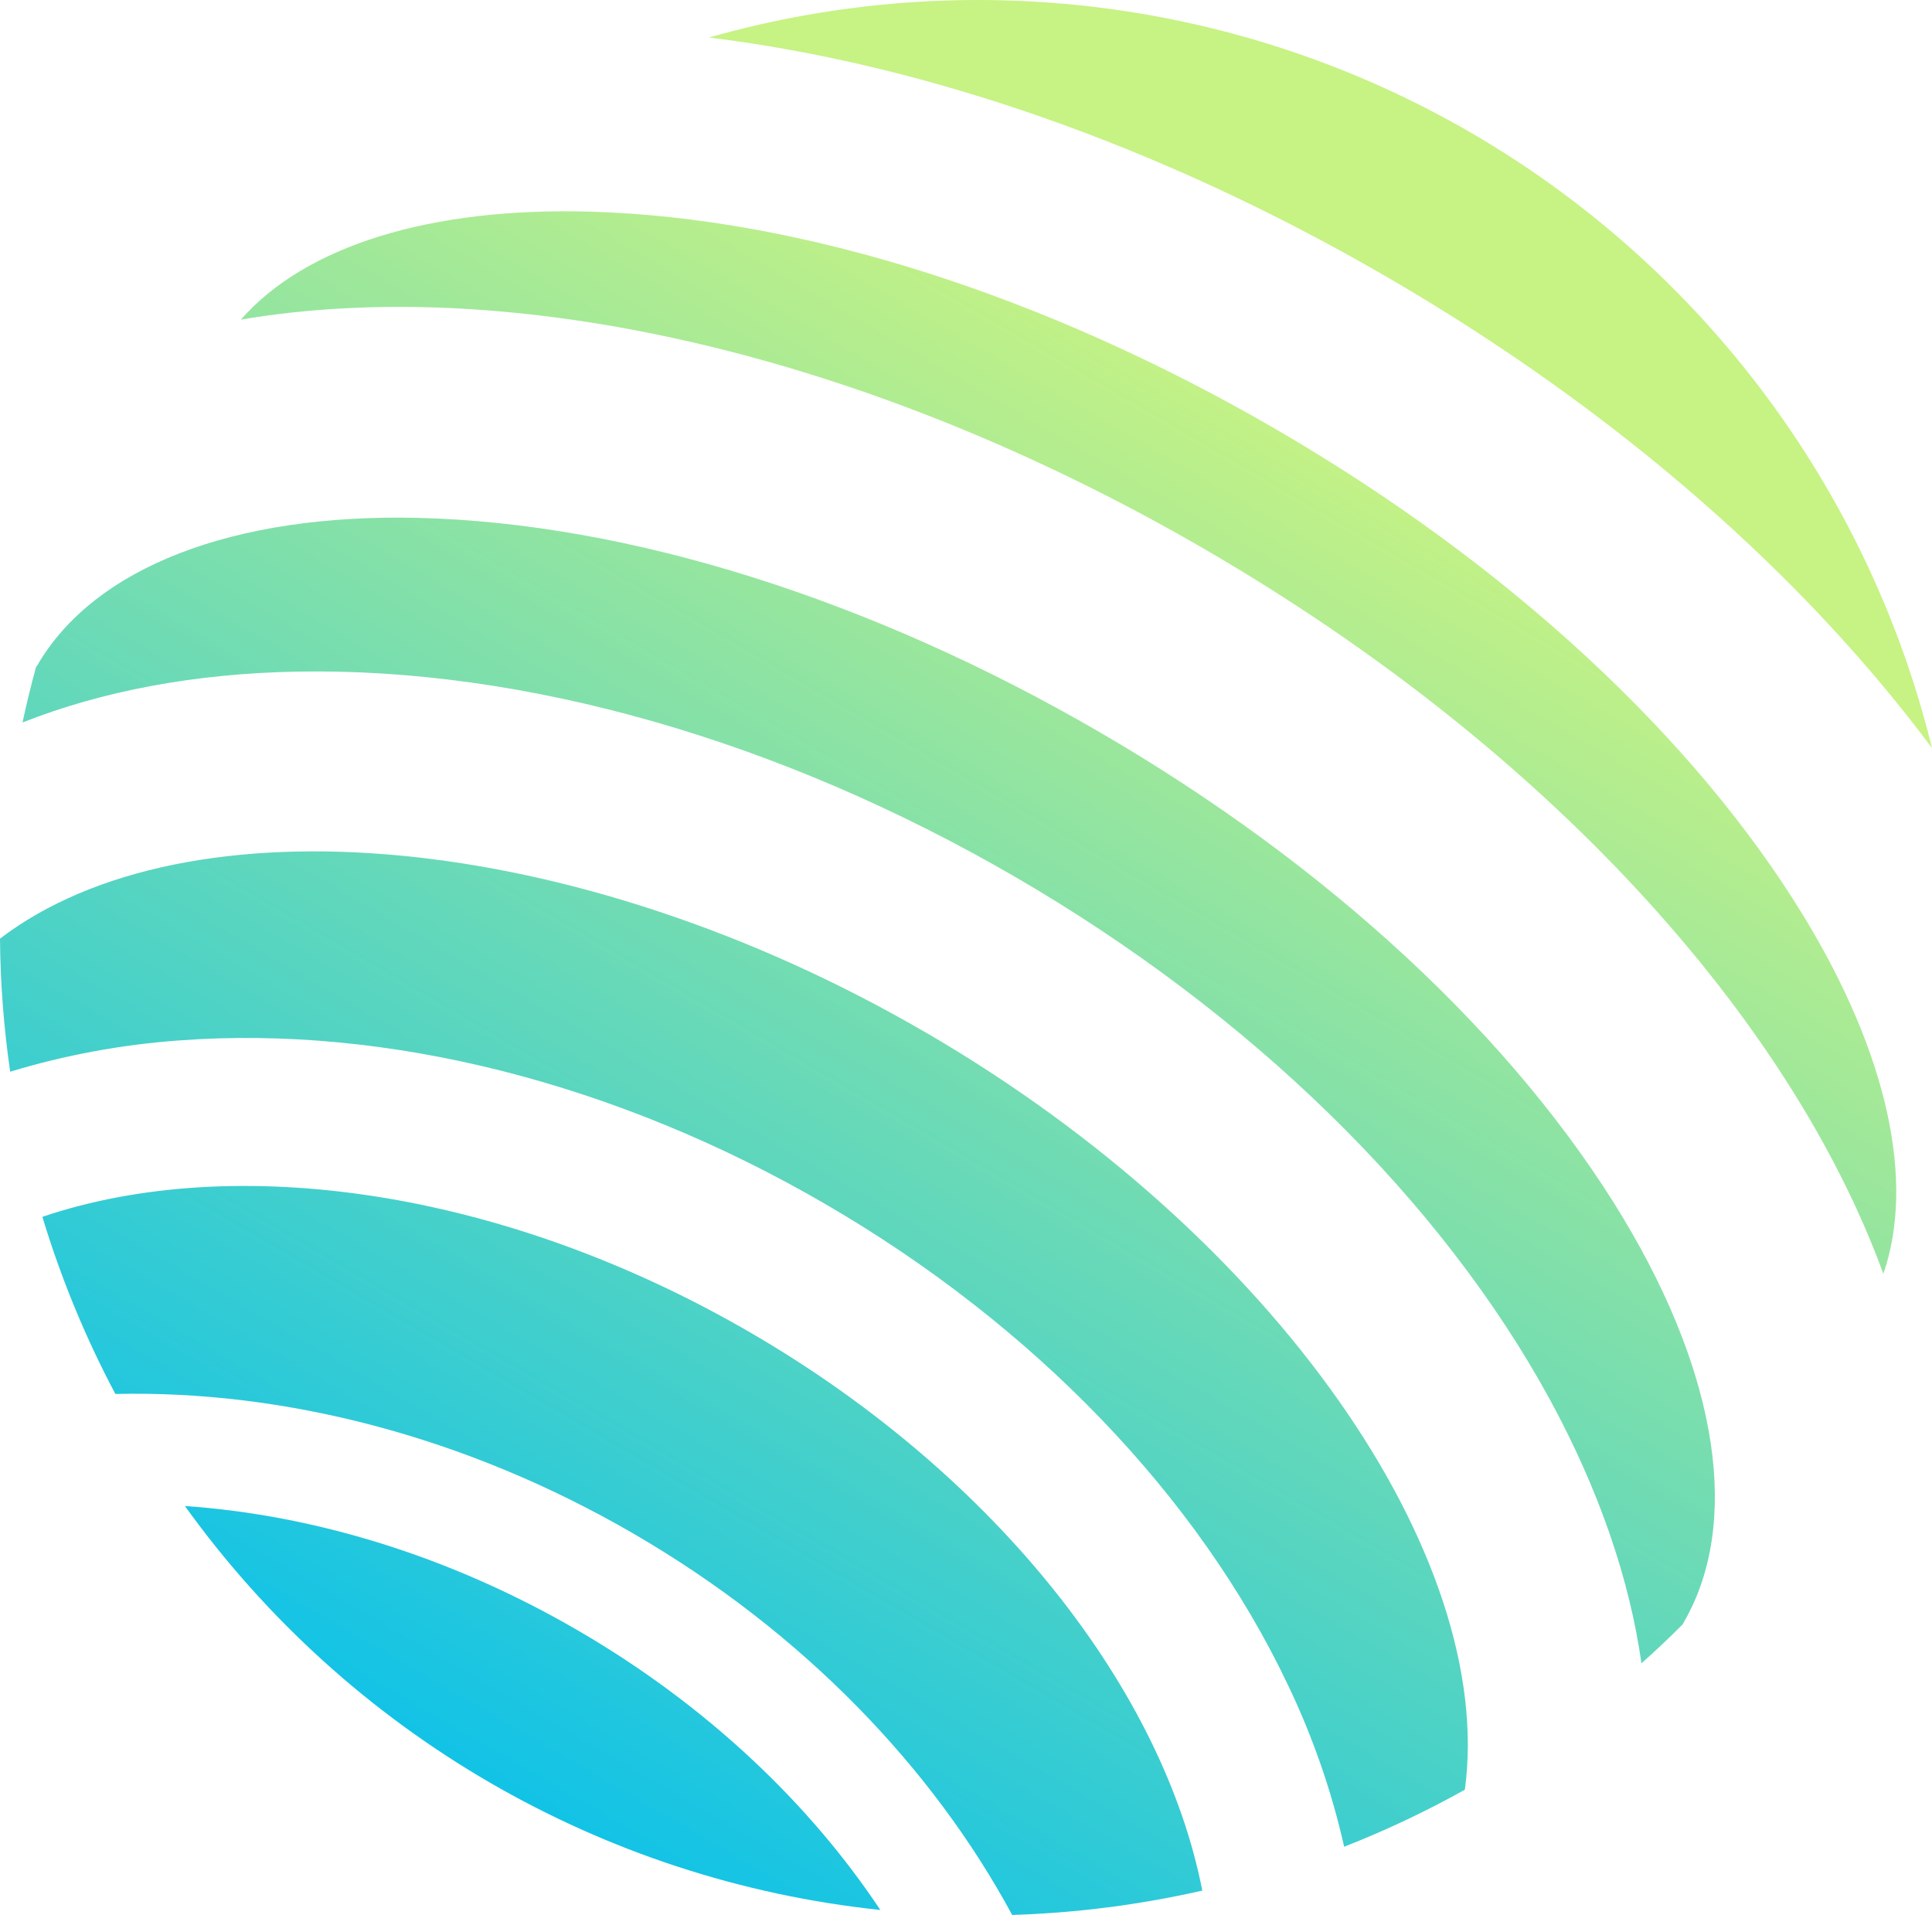
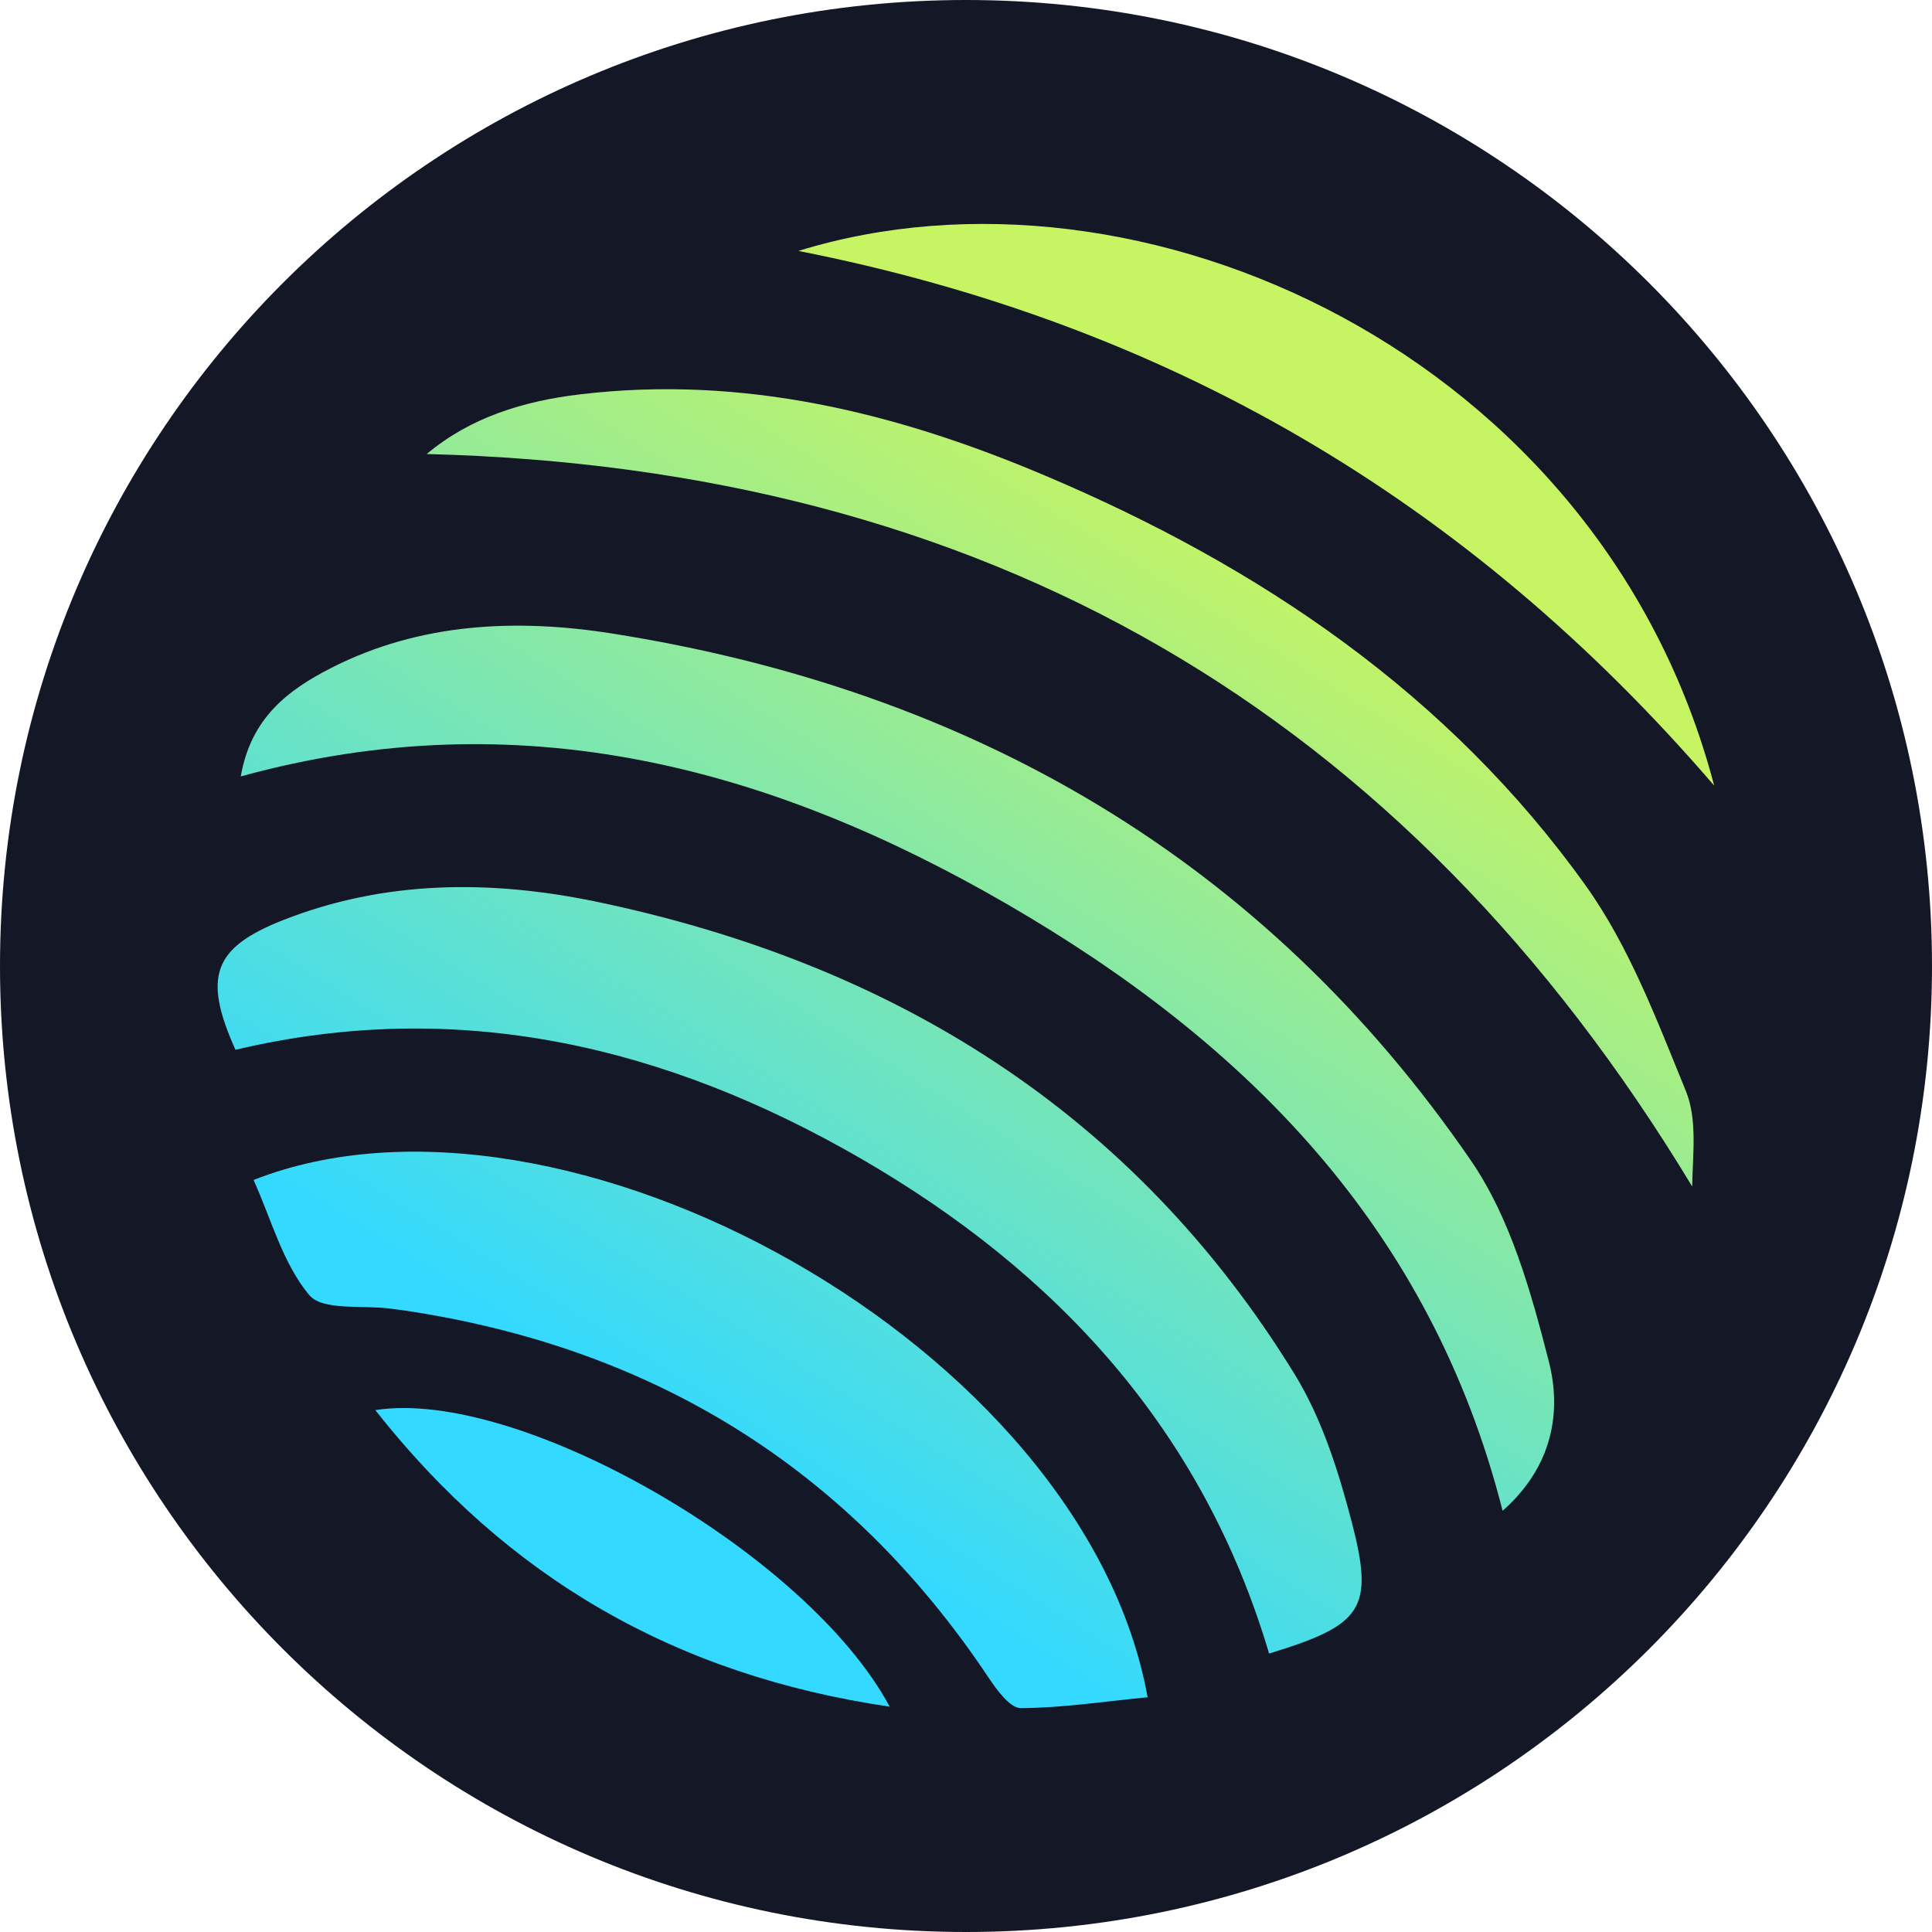
- <svg xmlns="http://www.w3.org/2000/svg" viewBox="0 0 32.285 32" fill="none">
-   <linearGradient id="jup" x1="21.5" x2="6.667" y1="6.5" y2="32" gradientUnits="userSpaceOnUse">
-     <stop offset="0" stop-color="#C7F284" />
-     <stop offset="1" stop-color="#00BEF0" />
+ <svg xmlns="http://www.w3.org/2000/svg" version="1.1" id="katman_1" x="0px" y="0px" viewBox="0 0 800 800" style="enable-background:new 0 0 800 800;" xml:space="preserve" width="120" height="120">
+   <style type="text/css">
+ 	.st0{fill:#141726;}
+ 	.st1{fill:url(#SVGID_1_);}
+ 	.st2{fill:url(#SVGID_2_);}
+ 	.st3{fill:url(#SVGID_3_);}
+ 	.st4{fill:url(#SVGID_4_);}
+ 	.st5{fill:url(#SVGID_5_);}
+ 	.st6{fill:url(#SVGID_6_);}
+ </style>
+   <circle class="st0" cx="400" cy="400" r="400" />
+   <linearGradient id="SVGID_1_" gradientUnits="userSpaceOnUse" x1="574.926" y1="665.873" x2="248.526" y2="142.313" gradientTransform="matrix(1 0 0 -1 0 800)">
+     <stop offset="0.16" style="stop-color:#C6F462" />
+     <stop offset="0.89" style="stop-color:#33D9FF" />
  </linearGradient>
-   <path fill="url(#jup)" d="M3.09 25.167a16.433 16.433 0 0 0 11.621 6.75c-1.185-1.784-2.907-3.424-5.057-4.673-2.15-1.25-4.428-1.931-6.563-2.077Z" />
-   <path fill="url(#jup)" d="M12.543 22.27C8.4 19.864 3.916 19.25.708 20.334c.31 1.024.718 2.015 1.22 2.96 2.787-.065 5.83.692 8.663 2.337 2.832 1.645 4.998 3.915 6.323 6.369 1.07-.033 2.134-.17 3.177-.407-.648-3.323-3.406-6.915-7.548-9.323Z" />
-   <path fill="url(#jup)" d="M32.285 12.5A16.42 16.42 0 0 0 11.846.627c3.546.434 7.48 1.765 11.34 4.007 3.86 2.242 6.967 5.001 9.1 7.868Z" />
-   <path fill="url(#jup)" d="M27.127 20.358c-1.815-3.013-4.923-5.9-8.753-8.124-3.83-2.225-7.875-3.495-11.389-3.58-3.091-.072-5.411.826-6.363 2.466l-.02.028c-.085.308-.159.616-.226.925 1.33-.525 2.87-.817 4.584-.85 3.81-.071 8.073 1.147 12.008 3.433 3.935 2.286 7.108 5.388 8.932 8.732.818 1.506 1.329 2.99 1.53 4.407.236-.21.467-.428.691-.654l.016-.032c.952-1.641.584-4.101-1.01-6.75Z" />
-   <path fill="url(#jup)" d="M15.46 17.248C9.598 13.842 3.117 13.309 0 15.685c.006.745.063 1.488.17 2.224a12.904 12.904 0 0 1 2.817-.522c3.483-.262 7.322.709 10.806 2.734 3.484 2.025 6.23 4.88 7.728 8.033.414.864.73 1.771.941 2.706a16.43 16.43 0 0 0 2.017-.953c.522-3.886-3.152-9.251-9.018-12.659Z" />
-   <path fill="url(#jup)" d="M30.143 15.314c-1.835-3.01-4.97-5.904-8.827-8.144-3.857-2.239-7.918-3.53-11.443-3.633-2.688-.078-4.77.574-5.848 1.804 4.48-.76 10.392.517 16.121 3.845 5.73 3.329 9.767 7.832 11.326 12.1.534-1.545.07-3.676-1.329-5.972Z" />
+   <path class="st1" d="M536,568.9c-66.8-108.5-166.4-170-289.4-195.6c-43.5-9-87.2-8.9-129.4,7.7c-28.9,11.4-33.3,23.4-19.7,53.7  c92.4-21.9,178.4-1.5,258.9,45c81.1,46.9,141.6,112.2,169.1,205c38.6-11.8,43.6-18.3,34.3-54.2C554.3,609.4,547.4,587.4,536,568.9  L536,568.9z" />
+   <linearGradient id="SVGID_2_" gradientUnits="userSpaceOnUse" x1="572.59" y1="667.33" x2="246.2" y2="143.77" gradientTransform="matrix(1 0 0 -1 0 800)">
+     <stop offset="0.16" style="stop-color:#C6F462" />
+     <stop offset="0.89" style="stop-color:#33D9FF" />
+   </linearGradient>
+   <path class="st2" d="M609.1,480.6c-85.8-125-207.3-194.9-355.8-218.3c-39.3-6.2-79.4-4.5-116.2,14.3c-17.6,9-33.2,20.5-37.4,44.9  c115.8-31.9,219.7-3.7,317.5,53c98.3,57,175.1,133.5,205,251.1c20.8-18.4,24.5-41,19.1-62C633.9,534.8,625.5,504.5,609.1,480.6  L609.1,480.6z" />
+   <linearGradient id="SVGID_3_" gradientUnits="userSpaceOnUse" x1="577.015" y1="664.567" x2="250.625" y2="141.007" gradientTransform="matrix(1 0 0 -1 0 800)">
+     <stop offset="0.16" style="stop-color:#C6F462" />
+     <stop offset="0.89" style="stop-color:#33D9FF" />
+   </linearGradient>
+   <path class="st3" d="M105,488.6c7.3,16.2,12.1,34.5,23,47.6c5.5,6.7,22.2,4.1,33.8,5.7c1.8,0.2,3.6,0.5,5.4,0.7  c102.9,15.3,184.1,65.1,242.1,152c3.4,5.1,8.9,12.7,13.4,12.7c17.4-0.1,34.9-2.8,52.5-4.5C449,557.5,232.8,438.3,105,488.6  L105,488.6z" />
+   <linearGradient id="SVGID_4_" gradientUnits="userSpaceOnUse" x1="569.027" y1="669.552" x2="242.627" y2="145.992" gradientTransform="matrix(1 0 0 -1 0 800)">
+     <stop offset="0.16" style="stop-color:#C6F462" />
+     <stop offset="0.89" style="stop-color:#33D9FF" />
+   </linearGradient>
+   <path class="st4" d="M656.6,366.7C599.9,287.4,521.7,234.6,432.9,197c-61.5-26.1-125.2-41.8-192.8-33.7  c-23.4,2.8-45.3,9.5-63.4,24.7c230.9,5.8,404.6,105.8,524,303.3c0.2-13.1,2.2-27.7-2.6-39.5C686.1,422.5,674.7,392,656.6,366.7z" />
+   <linearGradient id="SVGID_5_" gradientUnits="userSpaceOnUse" x1="571.697" y1="667.892" x2="245.297" y2="144.332" gradientTransform="matrix(1 0 0 -1 0 800)">
+     <stop offset="0.16" style="stop-color:#C6F462" />
+     <stop offset="0.89" style="stop-color:#33D9FF" />
+   </linearGradient>
+   <path class="st5" d="M709.8,325.3c-47-178.9-238-265-379.2-221.4C482.7,133.9,607.5,206.4,709.8,325.3z" />
+   <linearGradient id="SVGID_6_" gradientUnits="userSpaceOnUse" x1="579.038" y1="663.311" x2="252.648" y2="139.751" gradientTransform="matrix(1 0 0 -1 0 800)">
+     <stop offset="0.16" style="stop-color:#C6F462" />
+     <stop offset="0.89" style="stop-color:#33D9FF" />
+   </linearGradient>
+   <path class="st6" d="M155.4,583.9c54.6,69.3,124,109.7,213,122.8C334.4,643.2,214.6,574.5,155.4,583.9L155.4,583.9z" />
</svg>
